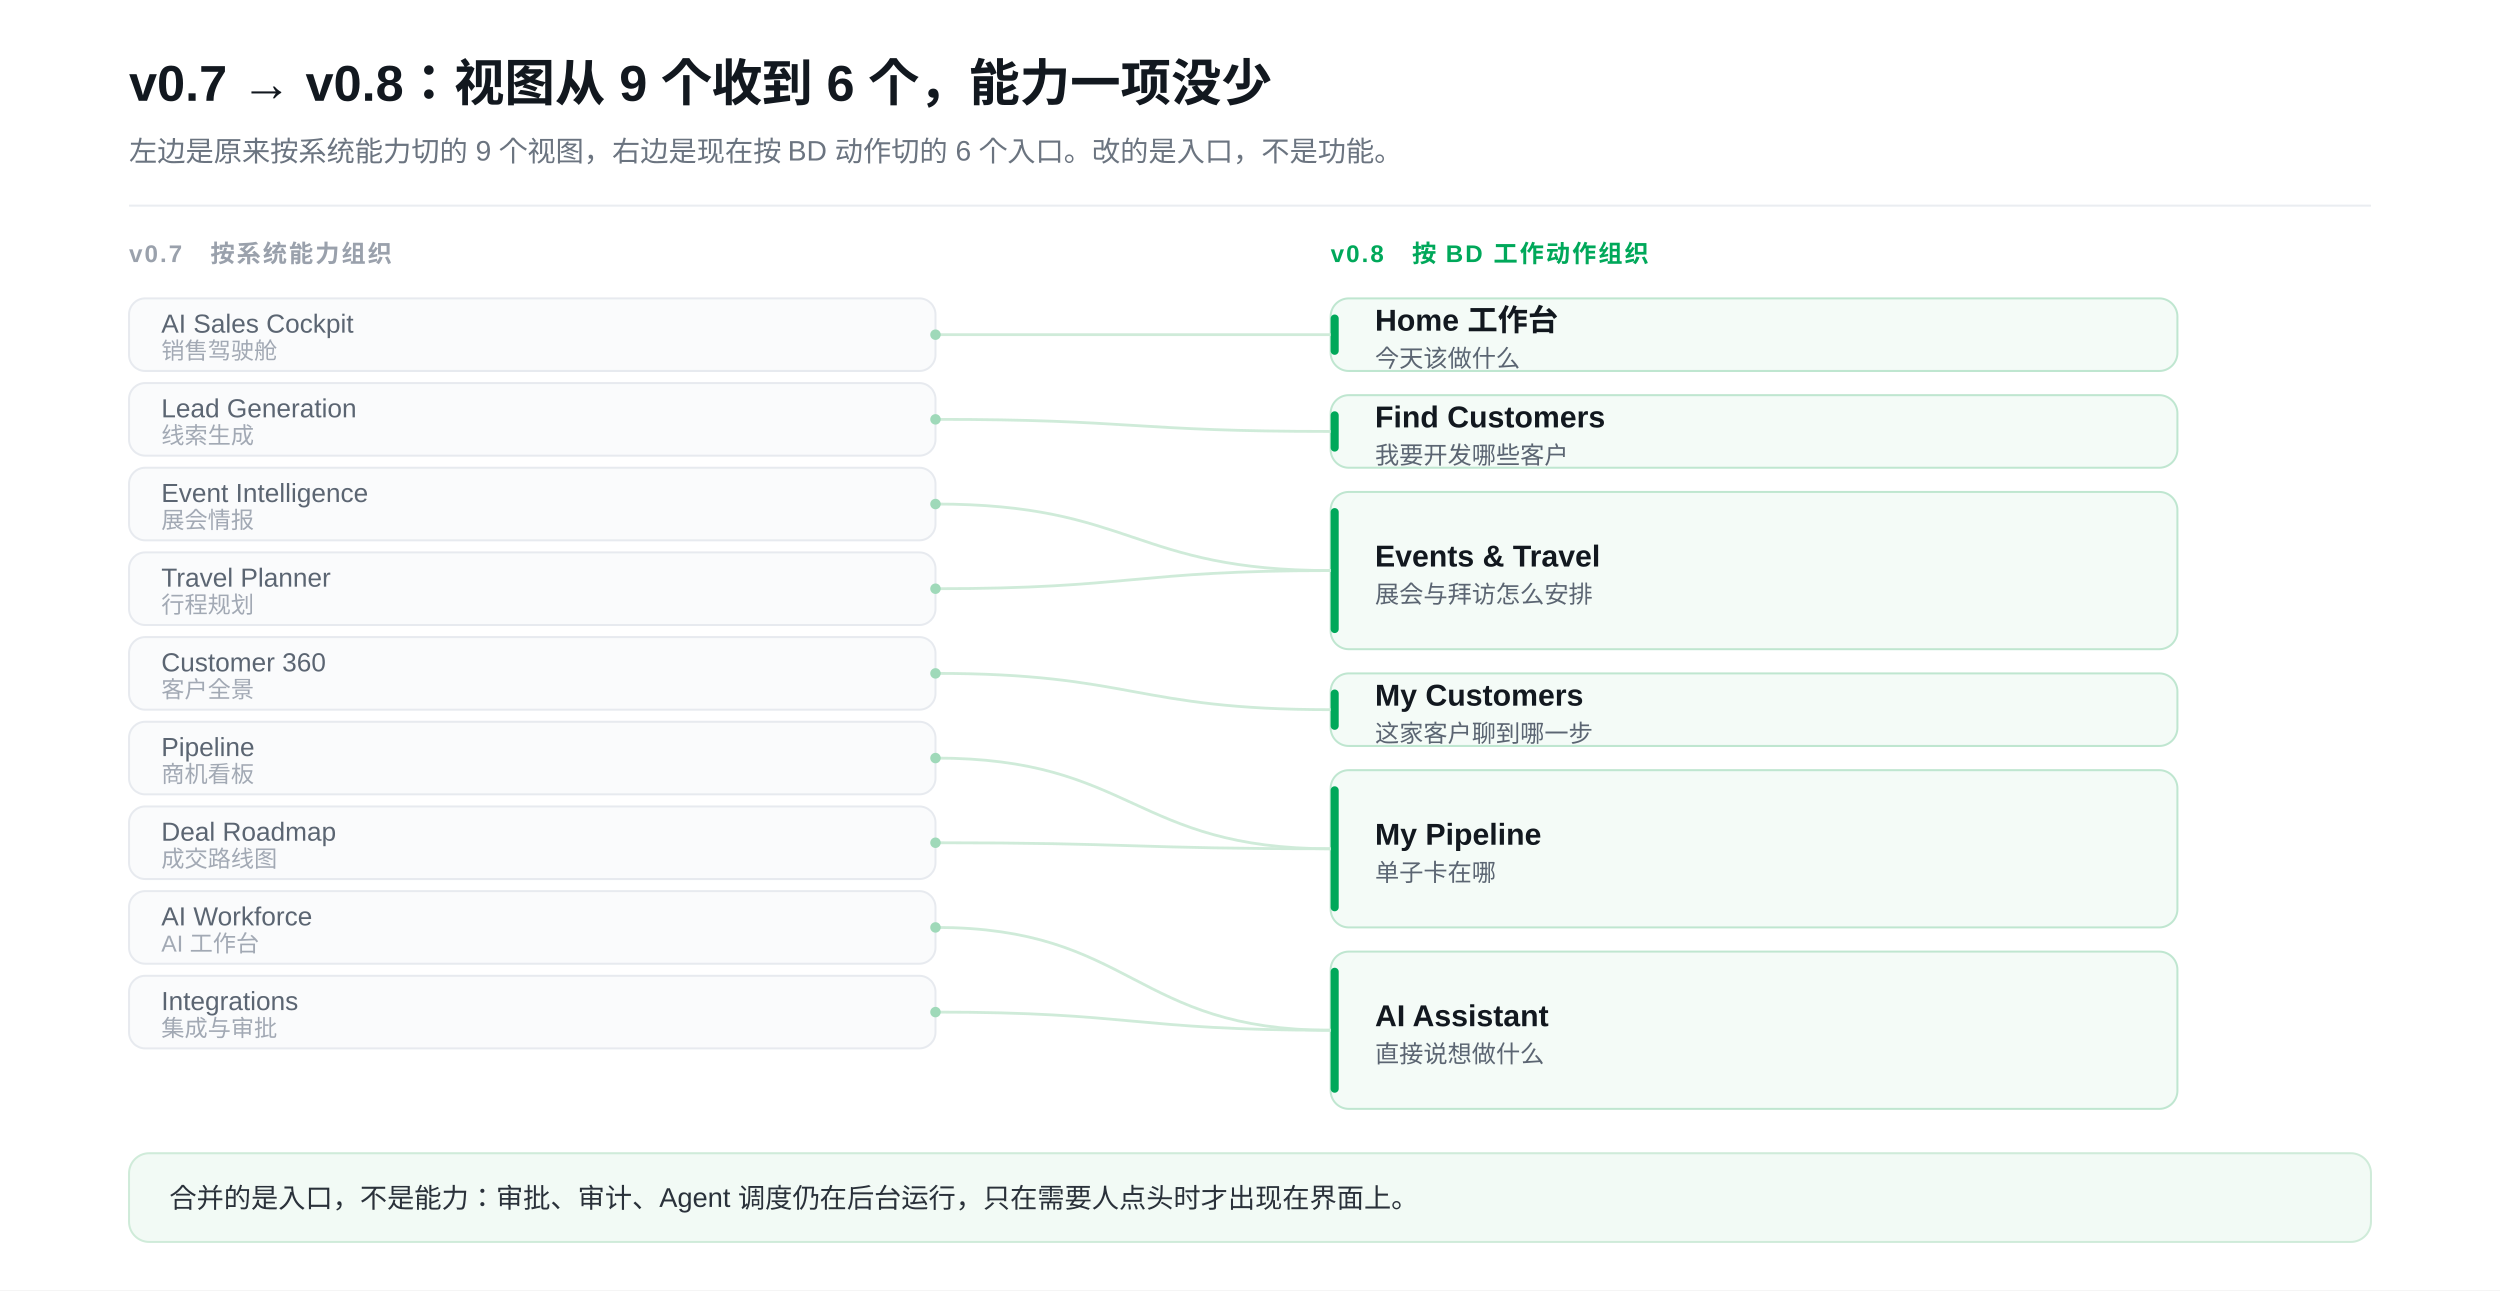
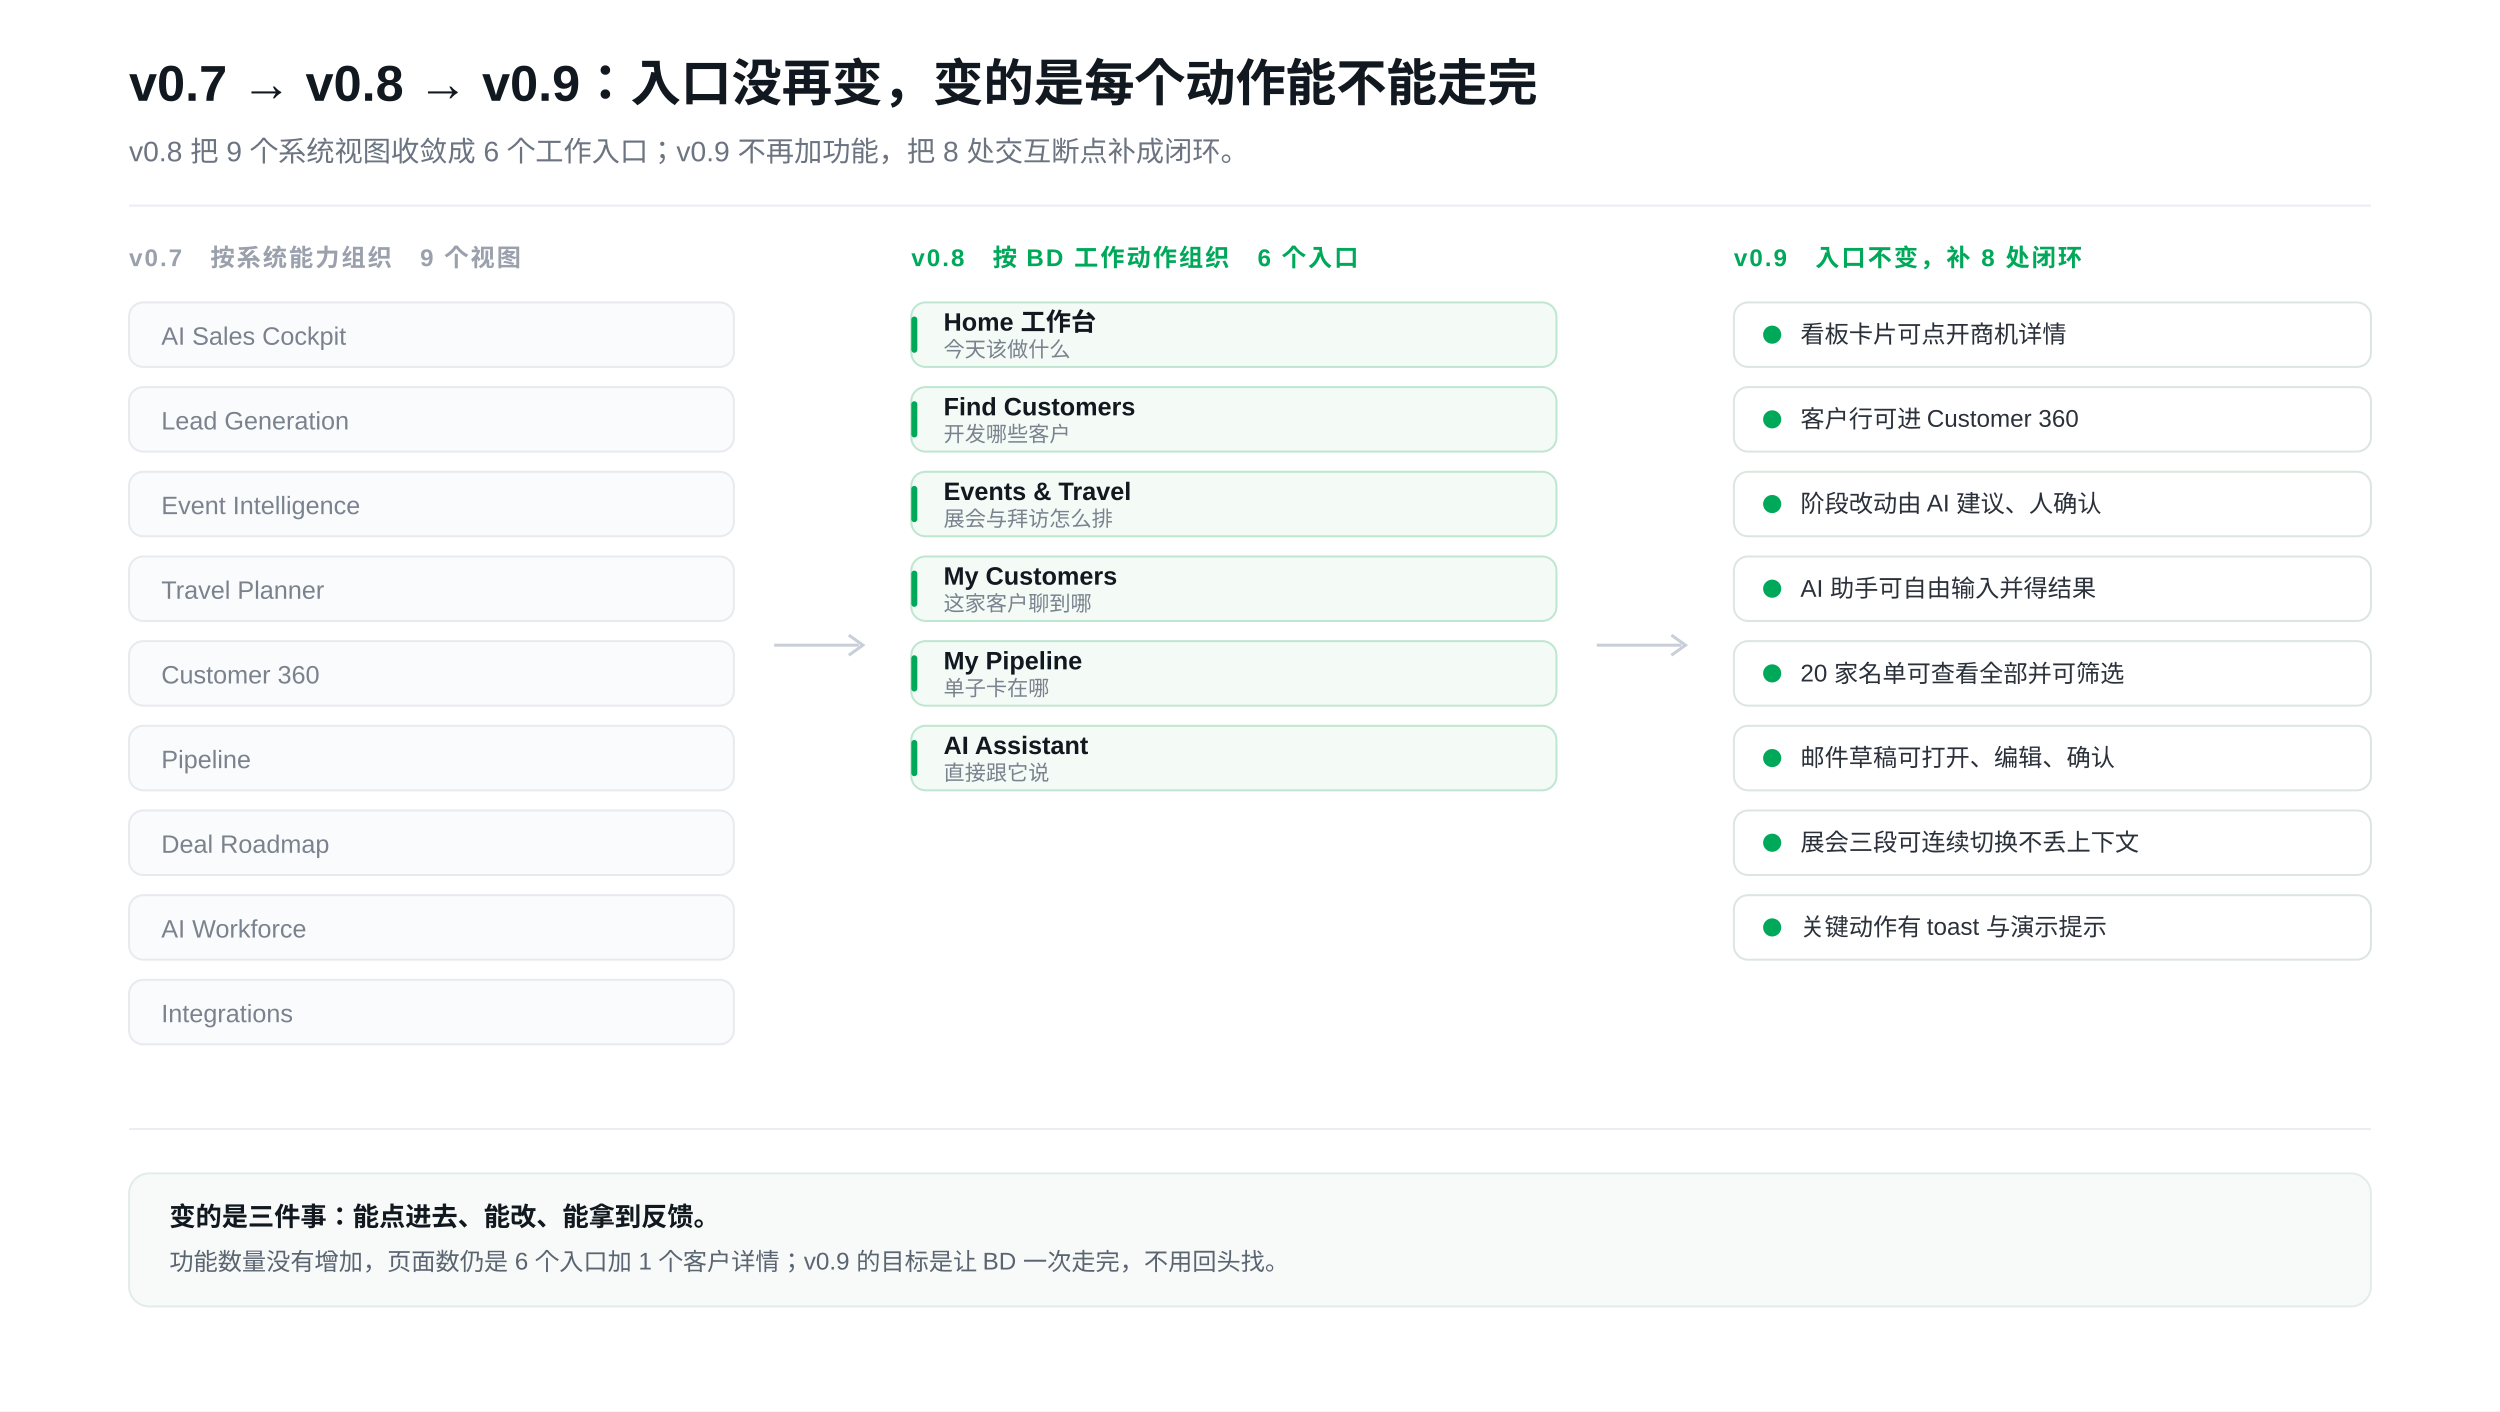
- <svg xmlns="http://www.w3.org/2000/svg" width="1240" height="640" viewBox="0 0 1240 640">
-   <rect width="1240" height="640" fill="#FFFFFF" />
-   <text x="64" y="50" font-family="PingFang SC,Helvetica Neue,Arial" font-size="25" font-weight="700" fill="#12181F">v0.7 → v0.8：视图从 9 个收到 6 个，能力一项没少</text>
-   <text x="64" y="80" font-family="PingFang SC,Helvetica Neue,Arial" font-size="14" fill="#6B7480">左边是原来按系统能力切的 9 个视图，右边是现在按 BD 动作切的 6 个入口。改的是入口，不是功能。</text>
+ <svg xmlns="http://www.w3.org/2000/svg" width="1240" height="700" viewBox="0 0 1240 700">
+   <rect width="1240" height="700" fill="#FFFFFF" />
+   <text x="64" y="50" font-family="PingFang SC,Helvetica Neue,Arial" font-size="25" font-weight="700" fill="#12181F">v0.7 → v0.8 → v0.9：入口没再变，变的是每个动作能不能走完</text>
+   <text x="64" y="80" font-family="PingFang SC,Helvetica Neue,Arial" font-size="14" fill="#6B7480">v0.8 把 9 个系统视图收敛成 6 个工作入口；v0.9 不再加功能，把 8 处交互断点补成闭环。</text>
  <line x1="64" y1="102" x2="1176" y2="102" stroke="#EAEDF1" />
-   <text x="64" y="130" font-family="PingFang SC,Helvetica Neue,Arial" font-size="12" font-weight="700" fill="#9AA1AC" letter-spacing="1">v0.7　按系统能力组织</text>
-   <text x="660" y="130" font-family="PingFang SC,Helvetica Neue,Arial" font-size="12" font-weight="700" fill="#00A85A" letter-spacing="1">v0.8　按 BD 工作动作组织</text>
-   <rect x="64" y="148" width="400" height="36" rx="8" fill="#FAFBFC" stroke="#E7EAEF" />
-   <text x="80" y="165" font-family="Helvetica Neue,PingFang SC,Arial" font-size="13" fill="#5B6572">AI Sales Cockpit</text>
-   <text x="80" y="178" font-family="PingFang SC,Arial" font-size="11.5" fill="#A2A9B4">销售驾驶舱</text>
-   <rect x="64" y="190" width="400" height="36" rx="8" fill="#FAFBFC" stroke="#E7EAEF" />
-   <text x="80" y="207" font-family="Helvetica Neue,PingFang SC,Arial" font-size="13" fill="#5B6572">Lead Generation</text>
-   <text x="80" y="220" font-family="PingFang SC,Arial" font-size="11.5" fill="#A2A9B4">线索生成</text>
-   <rect x="64" y="232" width="400" height="36" rx="8" fill="#FAFBFC" stroke="#E7EAEF" />
-   <text x="80" y="249" font-family="Helvetica Neue,PingFang SC,Arial" font-size="13" fill="#5B6572">Event Intelligence</text>
-   <text x="80" y="262" font-family="PingFang SC,Arial" font-size="11.5" fill="#A2A9B4">展会情报</text>
-   <rect x="64" y="274" width="400" height="36" rx="8" fill="#FAFBFC" stroke="#E7EAEF" />
-   <text x="80" y="291" font-family="Helvetica Neue,PingFang SC,Arial" font-size="13" fill="#5B6572">Travel Planner</text>
-   <text x="80" y="304" font-family="PingFang SC,Arial" font-size="11.5" fill="#A2A9B4">行程规划</text>
-   <rect x="64" y="316" width="400" height="36" rx="8" fill="#FAFBFC" stroke="#E7EAEF" />
-   <text x="80" y="333" font-family="Helvetica Neue,PingFang SC,Arial" font-size="13" fill="#5B6572">Customer 360</text>
-   <text x="80" y="346" font-family="PingFang SC,Arial" font-size="11.5" fill="#A2A9B4">客户全景</text>
-   <rect x="64" y="358" width="400" height="36" rx="8" fill="#FAFBFC" stroke="#E7EAEF" />
-   <text x="80" y="375" font-family="Helvetica Neue,PingFang SC,Arial" font-size="13" fill="#5B6572">Pipeline</text>
-   <text x="80" y="388" font-family="PingFang SC,Arial" font-size="11.5" fill="#A2A9B4">商机看板</text>
-   <rect x="64" y="400" width="400" height="36" rx="8" fill="#FAFBFC" stroke="#E7EAEF" />
-   <text x="80" y="417" font-family="Helvetica Neue,PingFang SC,Arial" font-size="13" fill="#5B6572">Deal Roadmap</text>
-   <text x="80" y="430" font-family="PingFang SC,Arial" font-size="11.5" fill="#A2A9B4">成交路线图</text>
-   <rect x="64" y="442" width="400" height="36" rx="8" fill="#FAFBFC" stroke="#E7EAEF" />
-   <text x="80" y="459" font-family="Helvetica Neue,PingFang SC,Arial" font-size="13" fill="#5B6572">AI Workforce</text>
-   <text x="80" y="472" font-family="PingFang SC,Arial" font-size="11.5" fill="#A2A9B4">AI 工作台</text>
-   <rect x="64" y="484" width="400" height="36" rx="8" fill="#FAFBFC" stroke="#E7EAEF" />
-   <text x="80" y="501" font-family="Helvetica Neue,PingFang SC,Arial" font-size="13" fill="#5B6572">Integrations</text>
-   <text x="80" y="514" font-family="PingFang SC,Arial" font-size="11.5" fill="#A2A9B4">集成与审批</text>
-   <rect x="660" y="148" width="420" height="36" rx="9" fill="#F4FBF7" stroke="#BFE6D0" />
-   <rect x="660" y="156" width="4" height="20" rx="2" fill="#00A85A" />
-   <text x="682" y="164.0" font-family="PingFang SC,Helvetica Neue,Arial" font-size="15" font-weight="700" fill="#12181F">Home 工作台</text>
-   <text x="682" y="182.0" font-family="PingFang SC,Helvetica Neue,Arial" font-size="12" fill="#5B6572">今天该做什么</text>
-   <rect x="660" y="196" width="420" height="36" rx="9" fill="#F4FBF7" stroke="#BFE6D0" />
-   <rect x="660" y="204" width="4" height="20" rx="2" fill="#00A85A" />
-   <text x="682" y="212.0" font-family="PingFang SC,Helvetica Neue,Arial" font-size="15" font-weight="700" fill="#12181F">Find Customers</text>
-   <text x="682" y="230.0" font-family="PingFang SC,Helvetica Neue,Arial" font-size="12" fill="#5B6572">我要开发哪些客户</text>
-   <rect x="660" y="244" width="420" height="78" rx="9" fill="#F4FBF7" stroke="#BFE6D0" />
-   <rect x="660" y="252" width="4" height="62" rx="2" fill="#00A85A" />
-   <text x="682" y="281.0" font-family="PingFang SC,Helvetica Neue,Arial" font-size="15" font-weight="700" fill="#12181F">Events &amp; Travel</text>
-   <text x="682" y="299.0" font-family="PingFang SC,Helvetica Neue,Arial" font-size="12" fill="#5B6572">展会与拜访怎么安排</text>
-   <rect x="660" y="334" width="420" height="36" rx="9" fill="#F4FBF7" stroke="#BFE6D0" />
-   <rect x="660" y="342" width="4" height="20" rx="2" fill="#00A85A" />
-   <text x="682" y="350.0" font-family="PingFang SC,Helvetica Neue,Arial" font-size="15" font-weight="700" fill="#12181F">My Customers</text>
-   <text x="682" y="368.0" font-family="PingFang SC,Helvetica Neue,Arial" font-size="12" fill="#5B6572">这家客户聊到哪一步</text>
-   <rect x="660" y="382" width="420" height="78" rx="9" fill="#F4FBF7" stroke="#BFE6D0" />
-   <rect x="660" y="390" width="4" height="62" rx="2" fill="#00A85A" />
-   <text x="682" y="419.0" font-family="PingFang SC,Helvetica Neue,Arial" font-size="15" font-weight="700" fill="#12181F">My Pipeline</text>
-   <text x="682" y="437.0" font-family="PingFang SC,Helvetica Neue,Arial" font-size="12" fill="#5B6572">单子卡在哪</text>
-   <rect x="660" y="472" width="420" height="78" rx="9" fill="#F4FBF7" stroke="#BFE6D0" />
-   <rect x="660" y="480" width="4" height="62" rx="2" fill="#00A85A" />
-   <text x="682" y="509.0" font-family="PingFang SC,Helvetica Neue,Arial" font-size="15" font-weight="700" fill="#12181F">AI Assistant</text>
-   <text x="682" y="527.0" font-family="PingFang SC,Helvetica Neue,Arial" font-size="12" fill="#5B6572">直接说想做什么</text>
-   <path d="M464 166.0 C562.0 166.0 562.0 166.0 660 166.0" fill="none" stroke="#CFEBD9" stroke-width="1.4" />
-   <circle cx="464" cy="166.0" r="2.6" fill="#9FD9B9" />
-   <path d="M464 208.0 C562.0 208.0 562.0 214.0 660 214.0" fill="none" stroke="#CFEBD9" stroke-width="1.4" />
-   <circle cx="464" cy="208.0" r="2.6" fill="#9FD9B9" />
-   <path d="M464 250.0 C562.0 250.0 562.0 283.0 660 283.0" fill="none" stroke="#CFEBD9" stroke-width="1.4" />
-   <circle cx="464" cy="250.0" r="2.6" fill="#9FD9B9" />
-   <path d="M464 292.0 C562.0 292.0 562.0 283.0 660 283.0" fill="none" stroke="#CFEBD9" stroke-width="1.4" />
-   <circle cx="464" cy="292.0" r="2.6" fill="#9FD9B9" />
-   <path d="M464 334.0 C562.0 334.0 562.0 352.0 660 352.0" fill="none" stroke="#CFEBD9" stroke-width="1.4" />
-   <circle cx="464" cy="334.0" r="2.6" fill="#9FD9B9" />
-   <path d="M464 376.0 C562.0 376.0 562.0 421.0 660 421.0" fill="none" stroke="#CFEBD9" stroke-width="1.4" />
-   <circle cx="464" cy="376.0" r="2.6" fill="#9FD9B9" />
-   <path d="M464 418.0 C562.0 418.0 562.0 421.0 660 421.0" fill="none" stroke="#CFEBD9" stroke-width="1.4" />
-   <circle cx="464" cy="418.0" r="2.6" fill="#9FD9B9" />
-   <path d="M464 460.0 C562.0 460.0 562.0 511.0 660 511.0" fill="none" stroke="#CFEBD9" stroke-width="1.4" />
-   <circle cx="464" cy="460.0" r="2.6" fill="#9FD9B9" />
-   <path d="M464 502.0 C562.0 502.0 562.0 511.0 660 511.0" fill="none" stroke="#CFEBD9" stroke-width="1.4" />
-   <circle cx="464" cy="502.0" r="2.6" fill="#9FD9B9" />
-   <rect x="64" y="572" width="1112" height="44" rx="10" fill="#F2FAF5" stroke="#CFEBD9" />
-   <text x="84" y="599" font-family="PingFang SC,Helvetica Neue,Arial" font-size="13.5" fill="#2A313A">合并的是入口，不是能力：审批、审计、Agent 调度仍在后台运行，只在需要人点头时才出现在界面上。</text>
+   <text x="64" y="132" font-family="PingFang SC,Helvetica Neue,Arial" font-size="12" font-weight="700" fill="#9AA1AC" letter-spacing="1">v0.7　按系统能力组织　9 个视图</text>
+   <rect x="64" y="150" width="300" height="32" rx="7" fill="#FAFBFC" stroke="#E7EAEF" />
+   <text x="80" y="171" font-family="Helvetica Neue,Arial" font-size="12.5" fill="#7A828E">AI Sales Cockpit</text>
+   <rect x="64" y="192" width="300" height="32" rx="7" fill="#FAFBFC" stroke="#E7EAEF" />
+   <text x="80" y="213" font-family="Helvetica Neue,Arial" font-size="12.5" fill="#7A828E">Lead Generation</text>
+   <rect x="64" y="234" width="300" height="32" rx="7" fill="#FAFBFC" stroke="#E7EAEF" />
+   <text x="80" y="255" font-family="Helvetica Neue,Arial" font-size="12.5" fill="#7A828E">Event Intelligence</text>
+   <rect x="64" y="276" width="300" height="32" rx="7" fill="#FAFBFC" stroke="#E7EAEF" />
+   <text x="80" y="297" font-family="Helvetica Neue,Arial" font-size="12.5" fill="#7A828E">Travel Planner</text>
+   <rect x="64" y="318" width="300" height="32" rx="7" fill="#FAFBFC" stroke="#E7EAEF" />
+   <text x="80" y="339" font-family="Helvetica Neue,Arial" font-size="12.5" fill="#7A828E">Customer 360</text>
+   <rect x="64" y="360" width="300" height="32" rx="7" fill="#FAFBFC" stroke="#E7EAEF" />
+   <text x="80" y="381" font-family="Helvetica Neue,Arial" font-size="12.5" fill="#7A828E">Pipeline</text>
+   <rect x="64" y="402" width="300" height="32" rx="7" fill="#FAFBFC" stroke="#E7EAEF" />
+   <text x="80" y="423" font-family="Helvetica Neue,Arial" font-size="12.5" fill="#7A828E">Deal Roadmap</text>
+   <rect x="64" y="444" width="300" height="32" rx="7" fill="#FAFBFC" stroke="#E7EAEF" />
+   <text x="80" y="465" font-family="Helvetica Neue,Arial" font-size="12.5" fill="#7A828E">AI Workforce</text>
+   <rect x="64" y="486" width="300" height="32" rx="7" fill="#FAFBFC" stroke="#E7EAEF" />
+   <text x="80" y="507" font-family="Helvetica Neue,Arial" font-size="12.5" fill="#7A828E">Integrations</text>
+   <path d="M384 320 h42" stroke="#C9CFD8" stroke-width="1.5" />
+   <path d="M421 315 l7 5 l-7 5" fill="none" stroke="#C9CFD8" stroke-width="1.5" />
+   <text x="452" y="132" font-family="PingFang SC,Helvetica Neue,Arial" font-size="12" font-weight="700" fill="#00A85A" letter-spacing="1">v0.8　按 BD 工作动作组织　6 个入口</text>
+   <rect x="452" y="150" width="320" height="32" rx="7" fill="#F4FBF7" stroke="#BFE6D0" />
+   <rect x="452" y="157" width="3" height="18" rx="1.5" fill="#00A85A" />
+   <text x="468" y="164" font-family="PingFang SC,Helvetica Neue,Arial" font-size="12.5" font-weight="700" fill="#12181F">Home 工作台</text>
+   <text x="468" y="177" font-family="PingFang SC,Helvetica Neue,Arial" font-size="10.5" fill="#7A828E">今天该做什么</text>
+   <rect x="452" y="192" width="320" height="32" rx="7" fill="#F4FBF7" stroke="#BFE6D0" />
+   <rect x="452" y="199" width="3" height="18" rx="1.5" fill="#00A85A" />
+   <text x="468" y="206" font-family="PingFang SC,Helvetica Neue,Arial" font-size="12.5" font-weight="700" fill="#12181F">Find Customers</text>
+   <text x="468" y="219" font-family="PingFang SC,Helvetica Neue,Arial" font-size="10.5" fill="#7A828E">开发哪些客户</text>
+   <rect x="452" y="234" width="320" height="32" rx="7" fill="#F4FBF7" stroke="#BFE6D0" />
+   <rect x="452" y="241" width="3" height="18" rx="1.5" fill="#00A85A" />
+   <text x="468" y="248" font-family="PingFang SC,Helvetica Neue,Arial" font-size="12.5" font-weight="700" fill="#12181F">Events &amp; Travel</text>
+   <text x="468" y="261" font-family="PingFang SC,Helvetica Neue,Arial" font-size="10.5" fill="#7A828E">展会与拜访怎么排</text>
+   <rect x="452" y="276" width="320" height="32" rx="7" fill="#F4FBF7" stroke="#BFE6D0" />
+   <rect x="452" y="283" width="3" height="18" rx="1.5" fill="#00A85A" />
+   <text x="468" y="290" font-family="PingFang SC,Helvetica Neue,Arial" font-size="12.5" font-weight="700" fill="#12181F">My Customers</text>
+   <text x="468" y="303" font-family="PingFang SC,Helvetica Neue,Arial" font-size="10.5" fill="#7A828E">这家客户聊到哪</text>
+   <rect x="452" y="318" width="320" height="32" rx="7" fill="#F4FBF7" stroke="#BFE6D0" />
+   <rect x="452" y="325" width="3" height="18" rx="1.5" fill="#00A85A" />
+   <text x="468" y="332" font-family="PingFang SC,Helvetica Neue,Arial" font-size="12.5" font-weight="700" fill="#12181F">My Pipeline</text>
+   <text x="468" y="345" font-family="PingFang SC,Helvetica Neue,Arial" font-size="10.5" fill="#7A828E">单子卡在哪</text>
+   <rect x="452" y="360" width="320" height="32" rx="7" fill="#F4FBF7" stroke="#BFE6D0" />
+   <rect x="452" y="367" width="3" height="18" rx="1.5" fill="#00A85A" />
+   <text x="468" y="374" font-family="PingFang SC,Helvetica Neue,Arial" font-size="12.5" font-weight="700" fill="#12181F">AI Assistant</text>
+   <text x="468" y="387" font-family="PingFang SC,Helvetica Neue,Arial" font-size="10.5" fill="#7A828E">直接跟它说</text>
+   <path d="M792 320 h42" stroke="#C9CFD8" stroke-width="1.5" />
+   <path d="M829 315 l7 5 l-7 5" fill="none" stroke="#C9CFD8" stroke-width="1.5" />
+   <text x="860" y="132" font-family="PingFang SC,Helvetica Neue,Arial" font-size="12" font-weight="700" fill="#00A85A" letter-spacing="1">v0.9　入口不变，补 8 处闭环</text>
+   <rect x="860" y="150" width="316" height="32" rx="7" fill="#FFFFFF" stroke="#DCE6DF" />
+   <circle cx="879" cy="166" r="4.5" fill="#00A85A" />
+   <text x="893" y="170" font-family="PingFang SC,Helvetica Neue,Arial" font-size="12" fill="#2A313A">看板卡片可点开商机详情</text>
+   <rect x="860" y="192" width="316" height="32" rx="7" fill="#FFFFFF" stroke="#DCE6DF" />
+   <circle cx="879" cy="208" r="4.5" fill="#00A85A" />
+   <text x="893" y="212" font-family="PingFang SC,Helvetica Neue,Arial" font-size="12" fill="#2A313A">客户行可进 Customer 360</text>
+   <rect x="860" y="234" width="316" height="32" rx="7" fill="#FFFFFF" stroke="#DCE6DF" />
+   <circle cx="879" cy="250" r="4.5" fill="#00A85A" />
+   <text x="893" y="254" font-family="PingFang SC,Helvetica Neue,Arial" font-size="12" fill="#2A313A">阶段改动由 AI 建议、人确认</text>
+   <rect x="860" y="276" width="316" height="32" rx="7" fill="#FFFFFF" stroke="#DCE6DF" />
+   <circle cx="879" cy="292" r="4.5" fill="#00A85A" />
+   <text x="893" y="296" font-family="PingFang SC,Helvetica Neue,Arial" font-size="12" fill="#2A313A">AI 助手可自由输入并得结果</text>
+   <rect x="860" y="318" width="316" height="32" rx="7" fill="#FFFFFF" stroke="#DCE6DF" />
+   <circle cx="879" cy="334" r="4.5" fill="#00A85A" />
+   <text x="893" y="338" font-family="PingFang SC,Helvetica Neue,Arial" font-size="12" fill="#2A313A">20 家名单可查看全部并可筛选</text>
+   <rect x="860" y="360" width="316" height="32" rx="7" fill="#FFFFFF" stroke="#DCE6DF" />
+   <circle cx="879" cy="376" r="4.5" fill="#00A85A" />
+   <text x="893" y="380" font-family="PingFang SC,Helvetica Neue,Arial" font-size="12" fill="#2A313A">邮件草稿可打开、编辑、确认</text>
+   <rect x="860" y="402" width="316" height="32" rx="7" fill="#FFFFFF" stroke="#DCE6DF" />
+   <circle cx="879" cy="418" r="4.5" fill="#00A85A" />
+   <text x="893" y="422" font-family="PingFang SC,Helvetica Neue,Arial" font-size="12" fill="#2A313A">展会三段可连续切换不丢上下文</text>
+   <rect x="860" y="444" width="316" height="32" rx="7" fill="#FFFFFF" stroke="#DCE6DF" />
+   <circle cx="879" cy="460" r="4.5" fill="#00A85A" />
+   <text x="893" y="464" font-family="PingFang SC,Helvetica Neue,Arial" font-size="12" fill="#2A313A">关键动作有 toast 与演示提示</text>
+   <line x1="64" y1="560" x2="1176" y2="560" stroke="#EAEDF1" />
+   <rect x="64" y="582" width="1112" height="66" rx="10" fill="#F7FAF8" stroke="#E3EDE7" />
+   <text x="84" y="608" font-family="PingFang SC,Helvetica Neue,Arial" font-size="13" font-weight="700" fill="#12181F">变的是三件事：能点进去、能改、能拿到反馈。</text>
+   <text x="84" y="630" font-family="PingFang SC,Helvetica Neue,Arial" font-size="12" fill="#5B6572">功能数量没有增加，页面数仍是 6 个入口加 1 个客户详情；v0.9 的目标是让 BD 一次走完，不用回头找。</text>
</svg>
